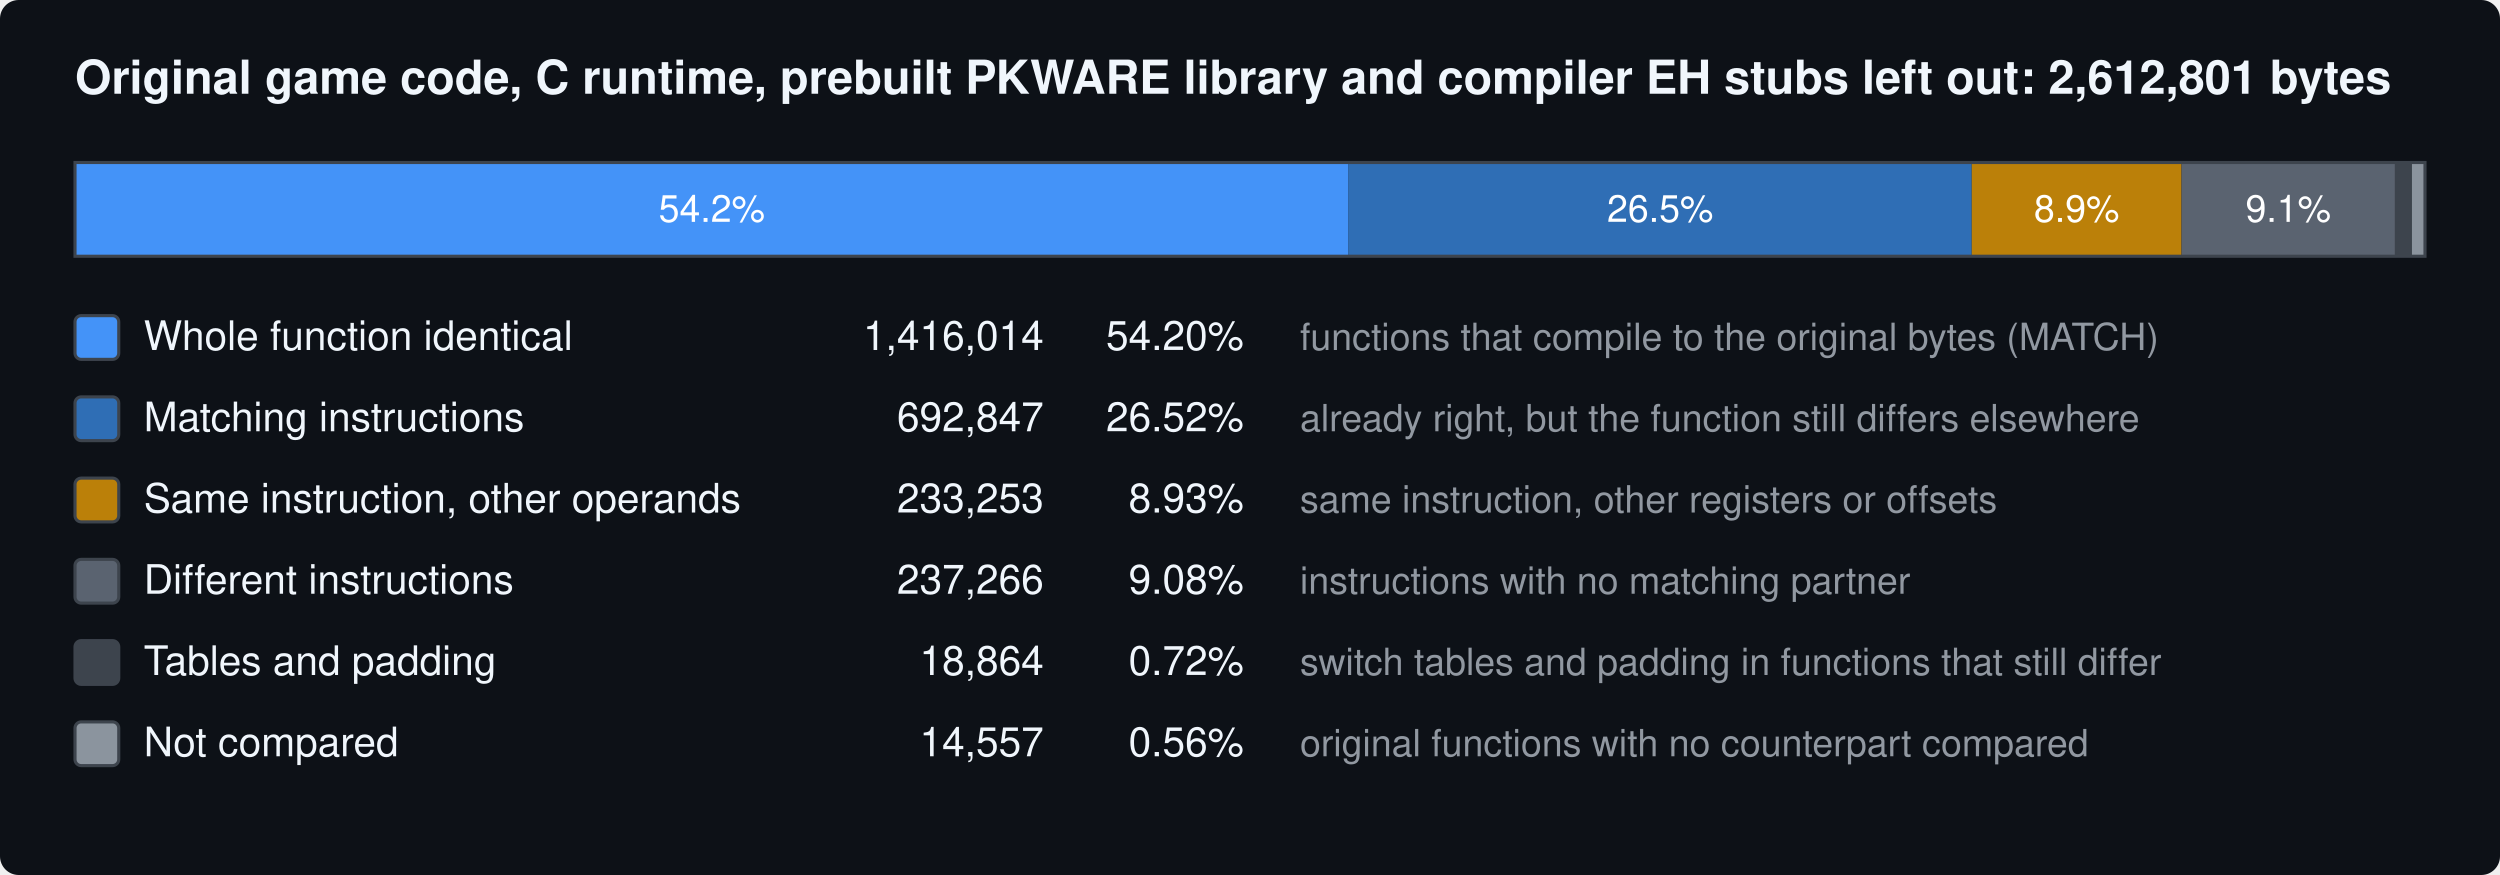
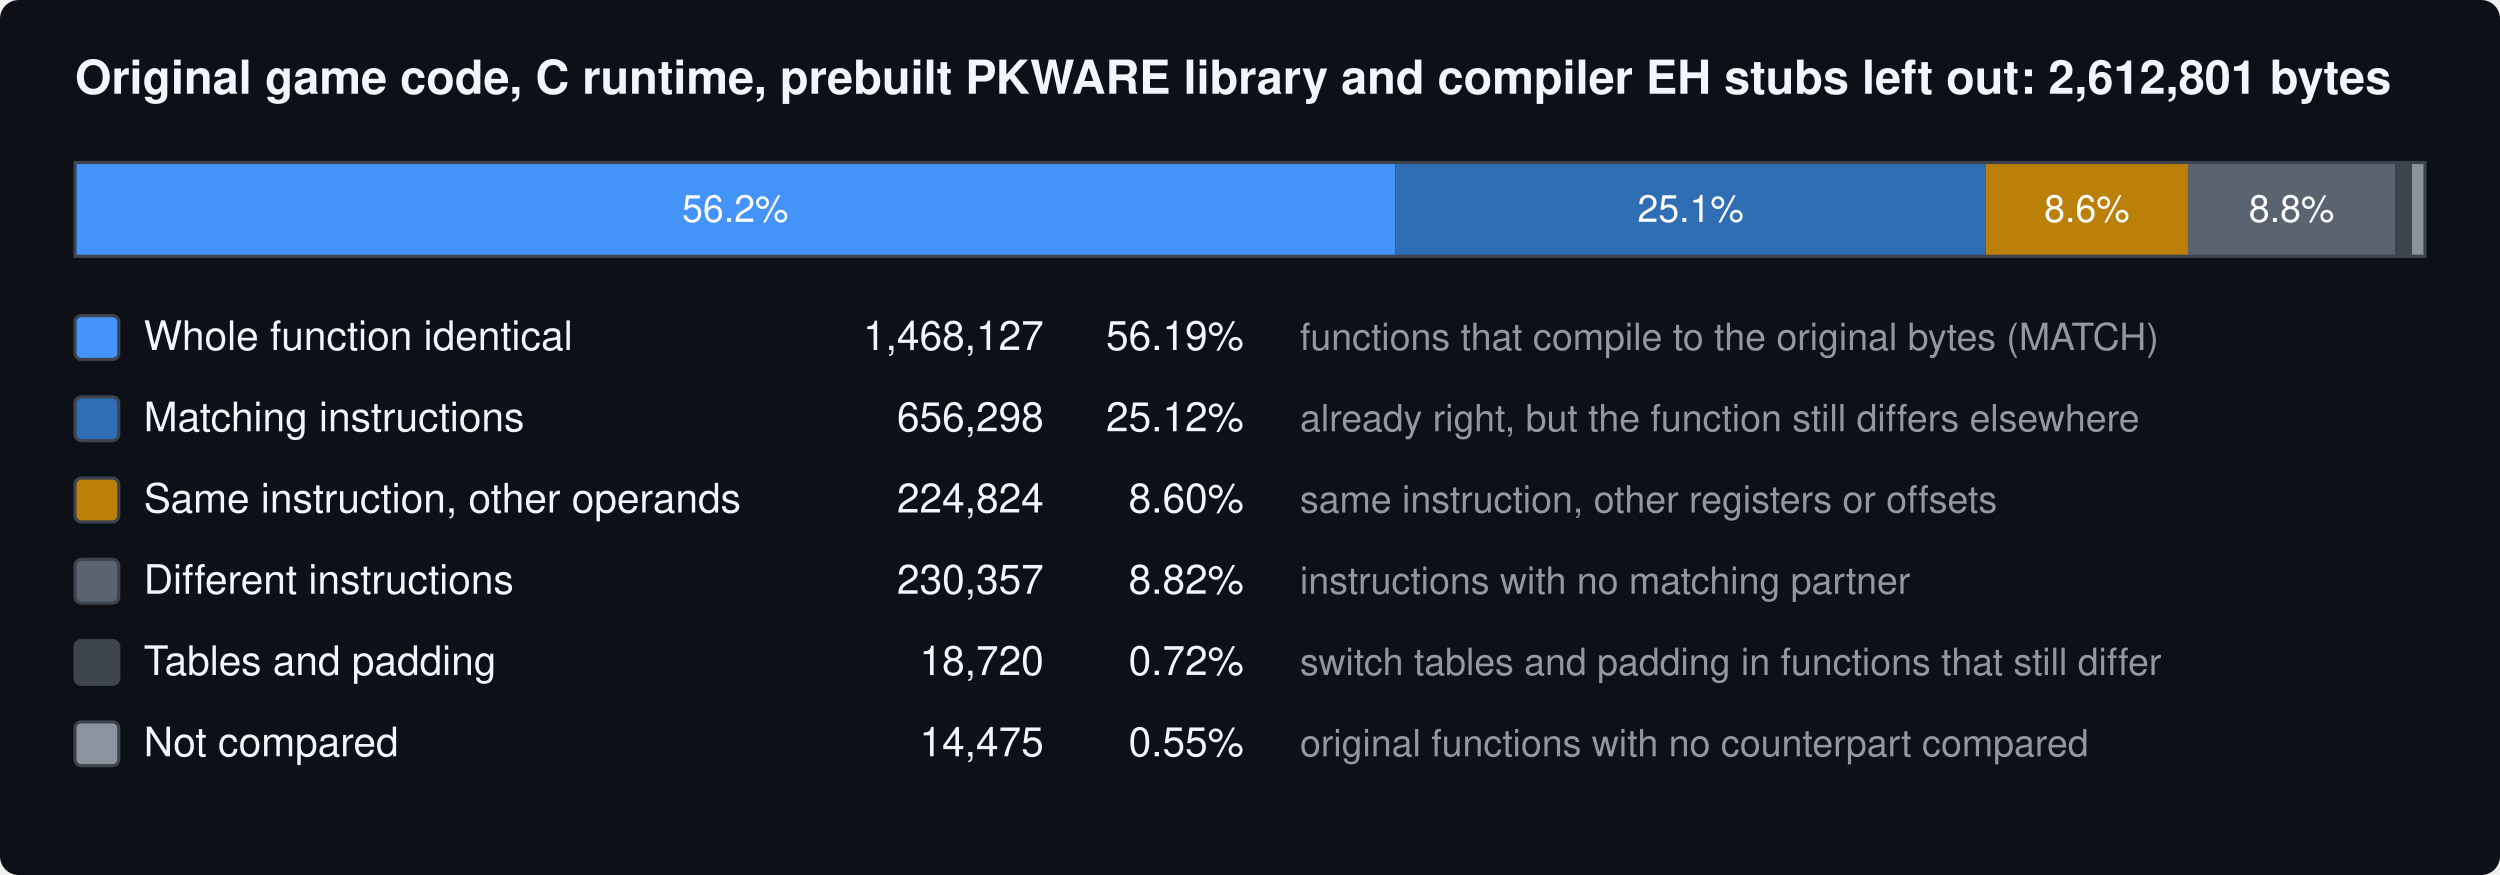
<svg xmlns="http://www.w3.org/2000/svg" width="800" height="280" viewBox="0 0 800 280" font-family="system-ui, -apple-system, Segoe UI, Helvetica, Arial, sans-serif">
  <rect width="800" height="280" rx="6" fill="#0d1117" />
  <text x="24" y="30" font-size="15" font-weight="600" fill="#f0f6fc">Original game code, C runtime, prebuilt PKWARE library and compiler EH stubs left out: 2,612,801 bytes</text>
-   <rect x="24.00" y="52" width="407.55" height="30" fill="#4493f8" />
-   <text x="227.77" y="71" font-size="12" text-anchor="middle" fill="#ffffff">54.2%</text>
-   <rect x="431.55" y="52" width="199.41" height="30" fill="#2f6eb5" />
-   <text x="531.25" y="71" font-size="12" text-anchor="middle" fill="#ffffff">26.5%</text>
-   <rect x="630.96" y="52" width="67.13" height="30" fill="#bb8009" />
-   <text x="664.53" y="71" font-size="12" text-anchor="middle" fill="#ffffff">8.9%</text>
-   <rect x="698.09" y="52" width="68.29" height="30" fill="#5a6370" />
-   <text x="732.24" y="71" font-size="12" text-anchor="middle" fill="#ffffff">9.1%</text>
-   <rect x="766.38" y="52" width="5.43" height="30" fill="#3d444d" />
-   <rect x="771.81" y="52" width="4.19" height="30" fill="#8b949e" />
+   <rect x="24.00" y="52" width="422.55" height="30" fill="#4493f8" />
+   <text x="235.27" y="71" font-size="12" text-anchor="middle" fill="#ffffff">56.2%</text>
+   <rect x="446.55" y="52" width="188.89" height="30" fill="#2f6eb5" />
+   <text x="540.99" y="71" font-size="12" text-anchor="middle" fill="#ffffff">25.1%</text>
+   <rect x="635.44" y="52" width="64.71" height="30" fill="#bb8009" />
+   <text x="667.79" y="71" font-size="12" text-anchor="middle" fill="#ffffff">8.6%</text>
+   <rect x="700.15" y="52" width="66.30" height="30" fill="#5a6370" />
+   <text x="733.30" y="71" font-size="12" text-anchor="middle" fill="#ffffff">8.8%</text>
+   <rect x="766.45" y="52" width="5.39" height="30" fill="#3d444d" />
+   <rect x="771.83" y="52" width="4.17" height="30" fill="#8b949e" />
  <rect x="24" y="52" width="752" height="30" fill="none" stroke="#3d444d" />
  <rect x="24" y="101" width="14" height="14" rx="2" fill="#4493f8" stroke="#3d444d" />
  <text x="46" y="112" font-size="13" fill="#f0f6fc">Whole function identical</text>
-   <text x="334" y="112" font-size="13" text-anchor="end" fill="#f0f6fc">1,416,014</text>
-   <text x="398" y="112" font-size="13" text-anchor="end" fill="#f0f6fc">54.20%</text>
+   <text x="334" y="112" font-size="13" text-anchor="end" fill="#f0f6fc">1,468,127</text>
+   <text x="398" y="112" font-size="13" text-anchor="end" fill="#f0f6fc">56.19%</text>
  <text x="416" y="112" font-size="12" fill="#9198a1">functions that compile to the original bytes (MATCH)</text>
  <rect x="24" y="127" width="14" height="14" rx="2" fill="#2f6eb5" stroke="#3d444d" />
  <text x="46" y="138" font-size="13" fill="#f0f6fc">Matching instructions</text>
-   <text x="334" y="138" font-size="13" text-anchor="end" fill="#f0f6fc">692,847</text>
-   <text x="398" y="138" font-size="13" text-anchor="end" fill="#f0f6fc">26.52%</text>
+   <text x="334" y="138" font-size="13" text-anchor="end" fill="#f0f6fc">656,298</text>
+   <text x="398" y="138" font-size="13" text-anchor="end" fill="#f0f6fc">25.12%</text>
  <text x="416" y="138" font-size="12" fill="#9198a1">already right, but the function still differs elsewhere</text>
  <rect x="24" y="153" width="14" height="14" rx="2" fill="#bb8009" stroke="#3d444d" />
  <text x="46" y="164" font-size="13" fill="#f0f6fc">Same instruction, other operands</text>
-   <text x="334" y="164" font-size="13" text-anchor="end" fill="#f0f6fc">233,253</text>
-   <text x="398" y="164" font-size="13" text-anchor="end" fill="#f0f6fc">8.93%</text>
+   <text x="334" y="164" font-size="13" text-anchor="end" fill="#f0f6fc">224,824</text>
+   <text x="398" y="164" font-size="13" text-anchor="end" fill="#f0f6fc">8.60%</text>
  <text x="416" y="164" font-size="12" fill="#9198a1">same instruction, other registers or offsets</text>
  <rect x="24" y="179" width="14" height="14" rx="2" fill="#5a6370" stroke="#3d444d" />
  <text x="46" y="190" font-size="13" fill="#f0f6fc">Different instructions</text>
-   <text x="334" y="190" font-size="13" text-anchor="end" fill="#f0f6fc">237,266</text>
-   <text x="398" y="190" font-size="13" text-anchor="end" fill="#f0f6fc">9.08%</text>
+   <text x="334" y="190" font-size="13" text-anchor="end" fill="#f0f6fc">230,357</text>
+   <text x="398" y="190" font-size="13" text-anchor="end" fill="#f0f6fc">8.82%</text>
  <text x="416" y="190" font-size="12" fill="#9198a1">instructions with no matching partner</text>
  <rect x="24" y="205" width="14" height="14" rx="2" fill="#3d444d" stroke="#3d444d" />
  <text x="46" y="216" font-size="13" fill="#f0f6fc">Tables and padding</text>
-   <text x="334" y="216" font-size="13" text-anchor="end" fill="#f0f6fc">18,864</text>
+   <text x="334" y="216" font-size="13" text-anchor="end" fill="#f0f6fc">18,720</text>
  <text x="398" y="216" font-size="13" text-anchor="end" fill="#f0f6fc">0.72%</text>
  <text x="416" y="216" font-size="12" fill="#9198a1">switch tables and padding in functions that still differ</text>
  <rect x="24" y="231" width="14" height="14" rx="2" fill="#8b949e" stroke="#3d444d" />
  <text x="46" y="242" font-size="13" fill="#f0f6fc">Not compared</text>
-   <text x="334" y="242" font-size="13" text-anchor="end" fill="#f0f6fc">14,557</text>
-   <text x="398" y="242" font-size="13" text-anchor="end" fill="#f0f6fc">0.56%</text>
+   <text x="334" y="242" font-size="13" text-anchor="end" fill="#f0f6fc">14,475</text>
+   <text x="398" y="242" font-size="13" text-anchor="end" fill="#f0f6fc">0.55%</text>
  <text x="416" y="242" font-size="12" fill="#9198a1">original functions with no counterpart compared</text>
</svg>
